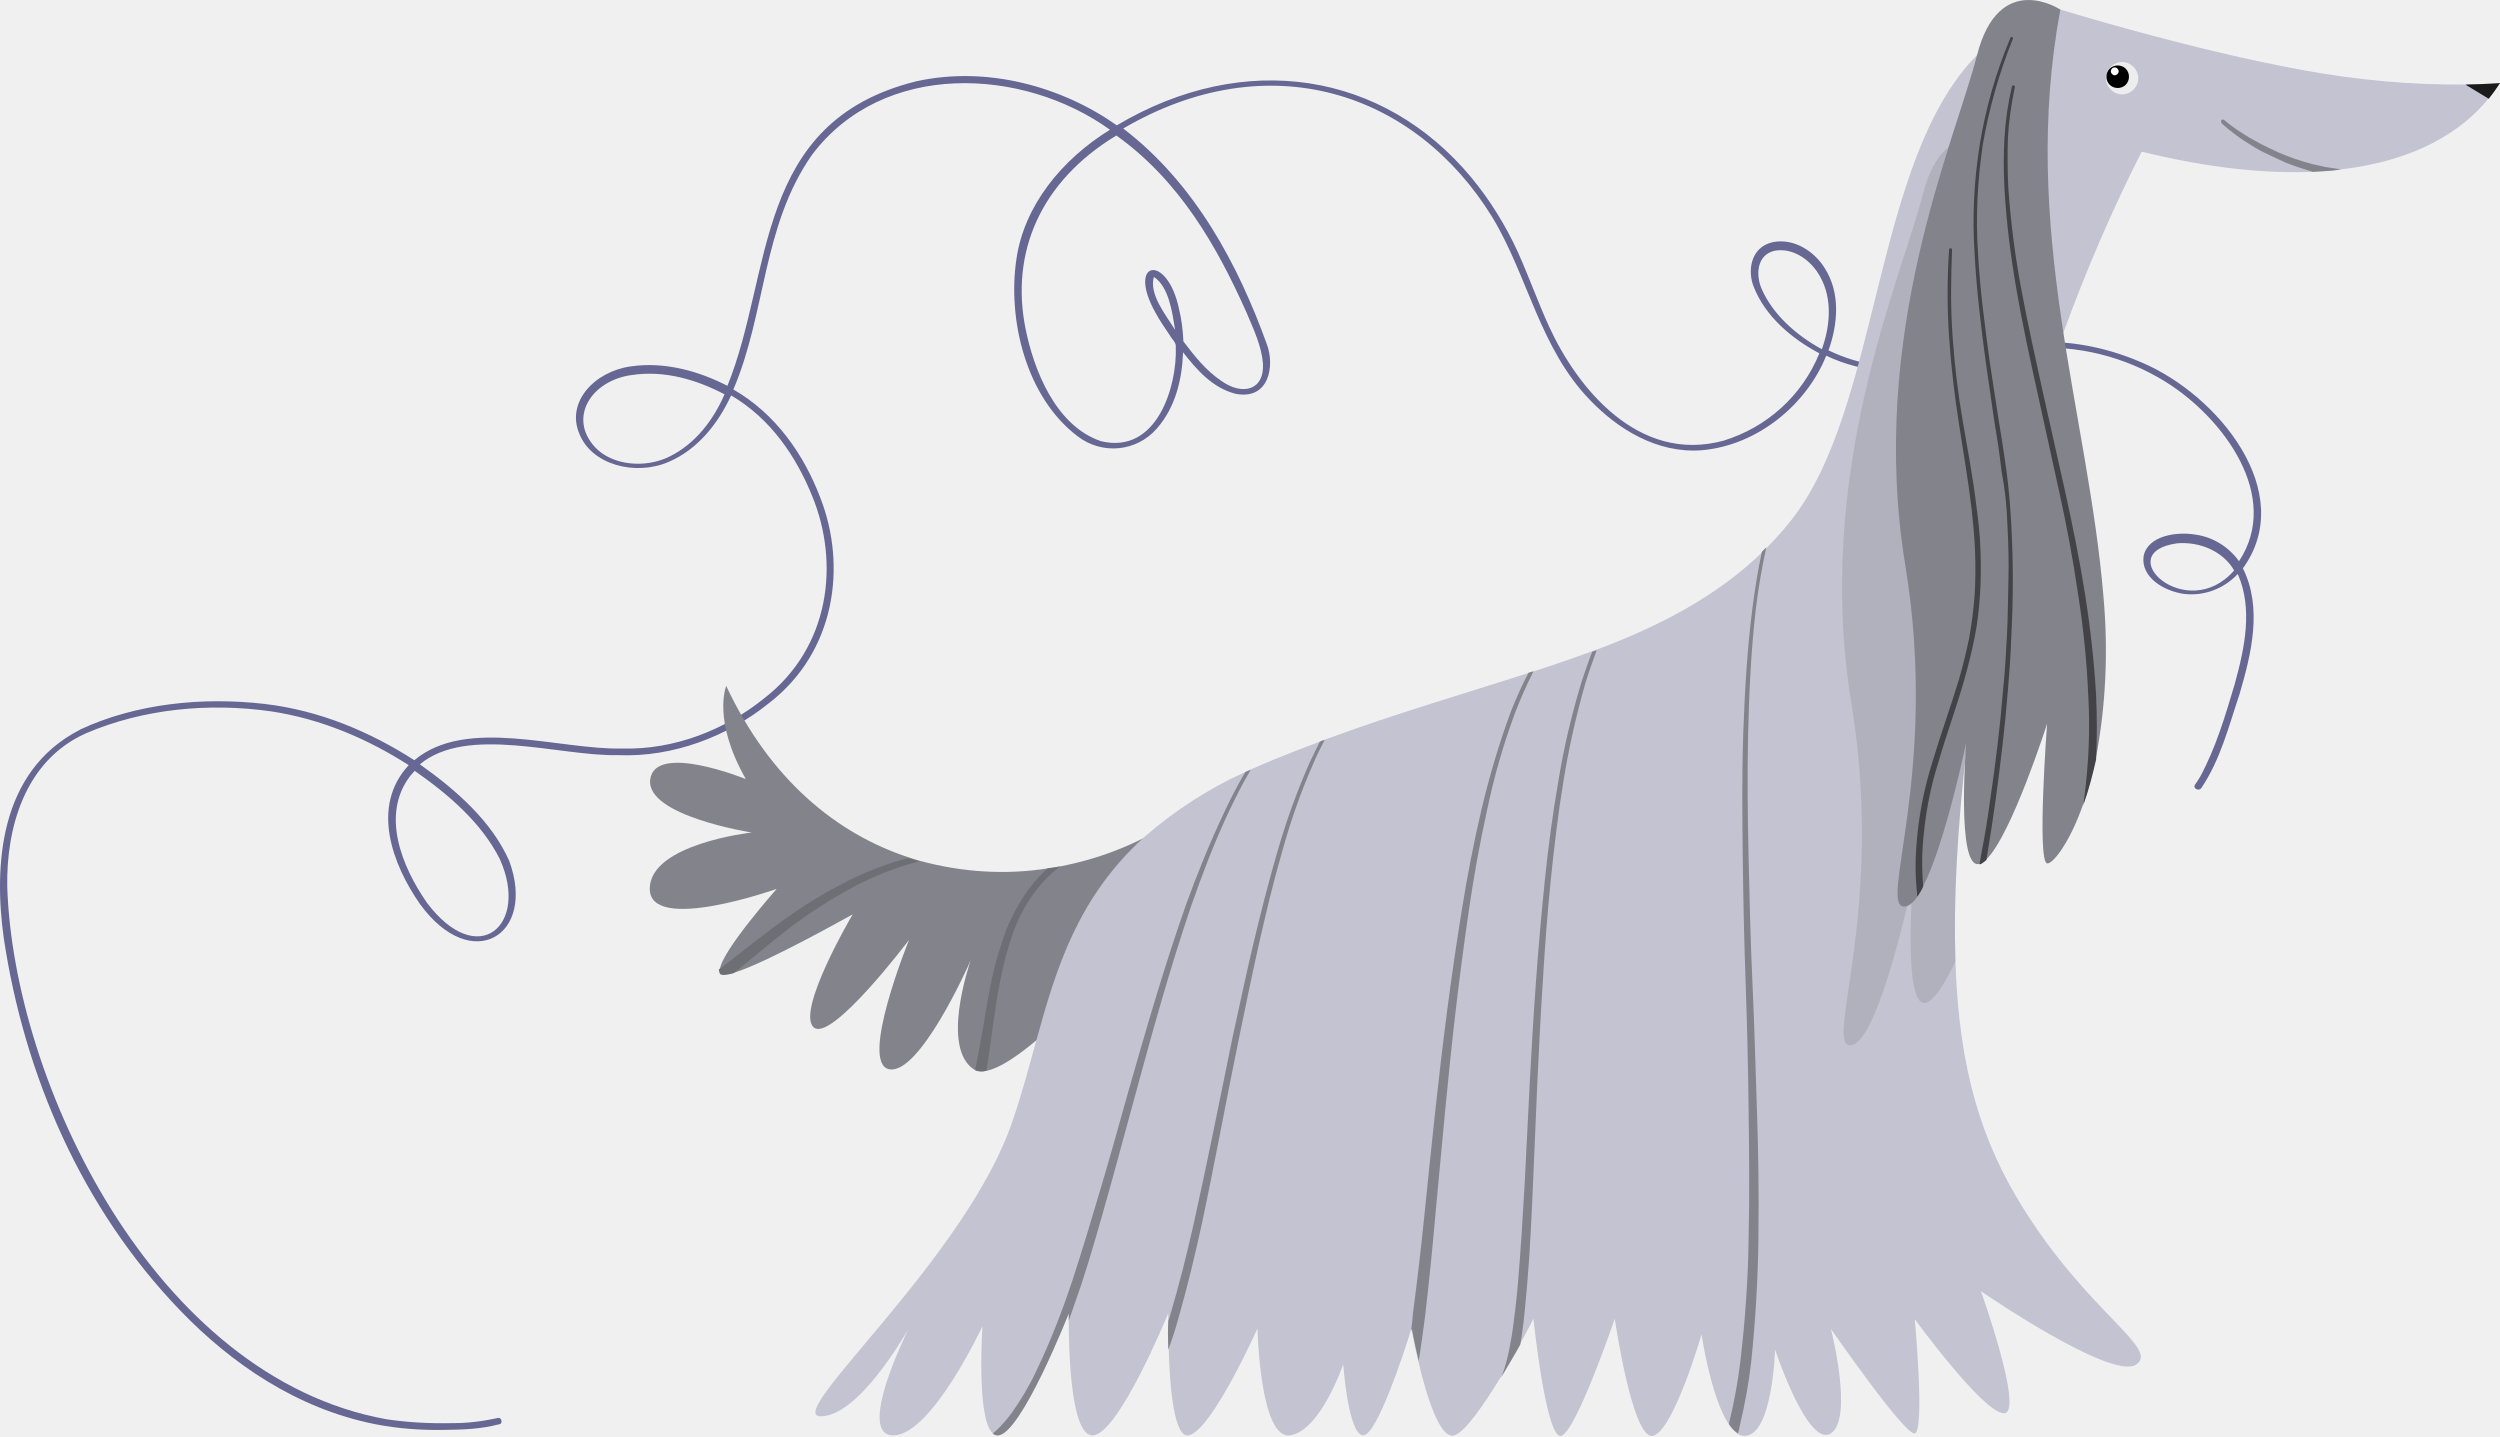
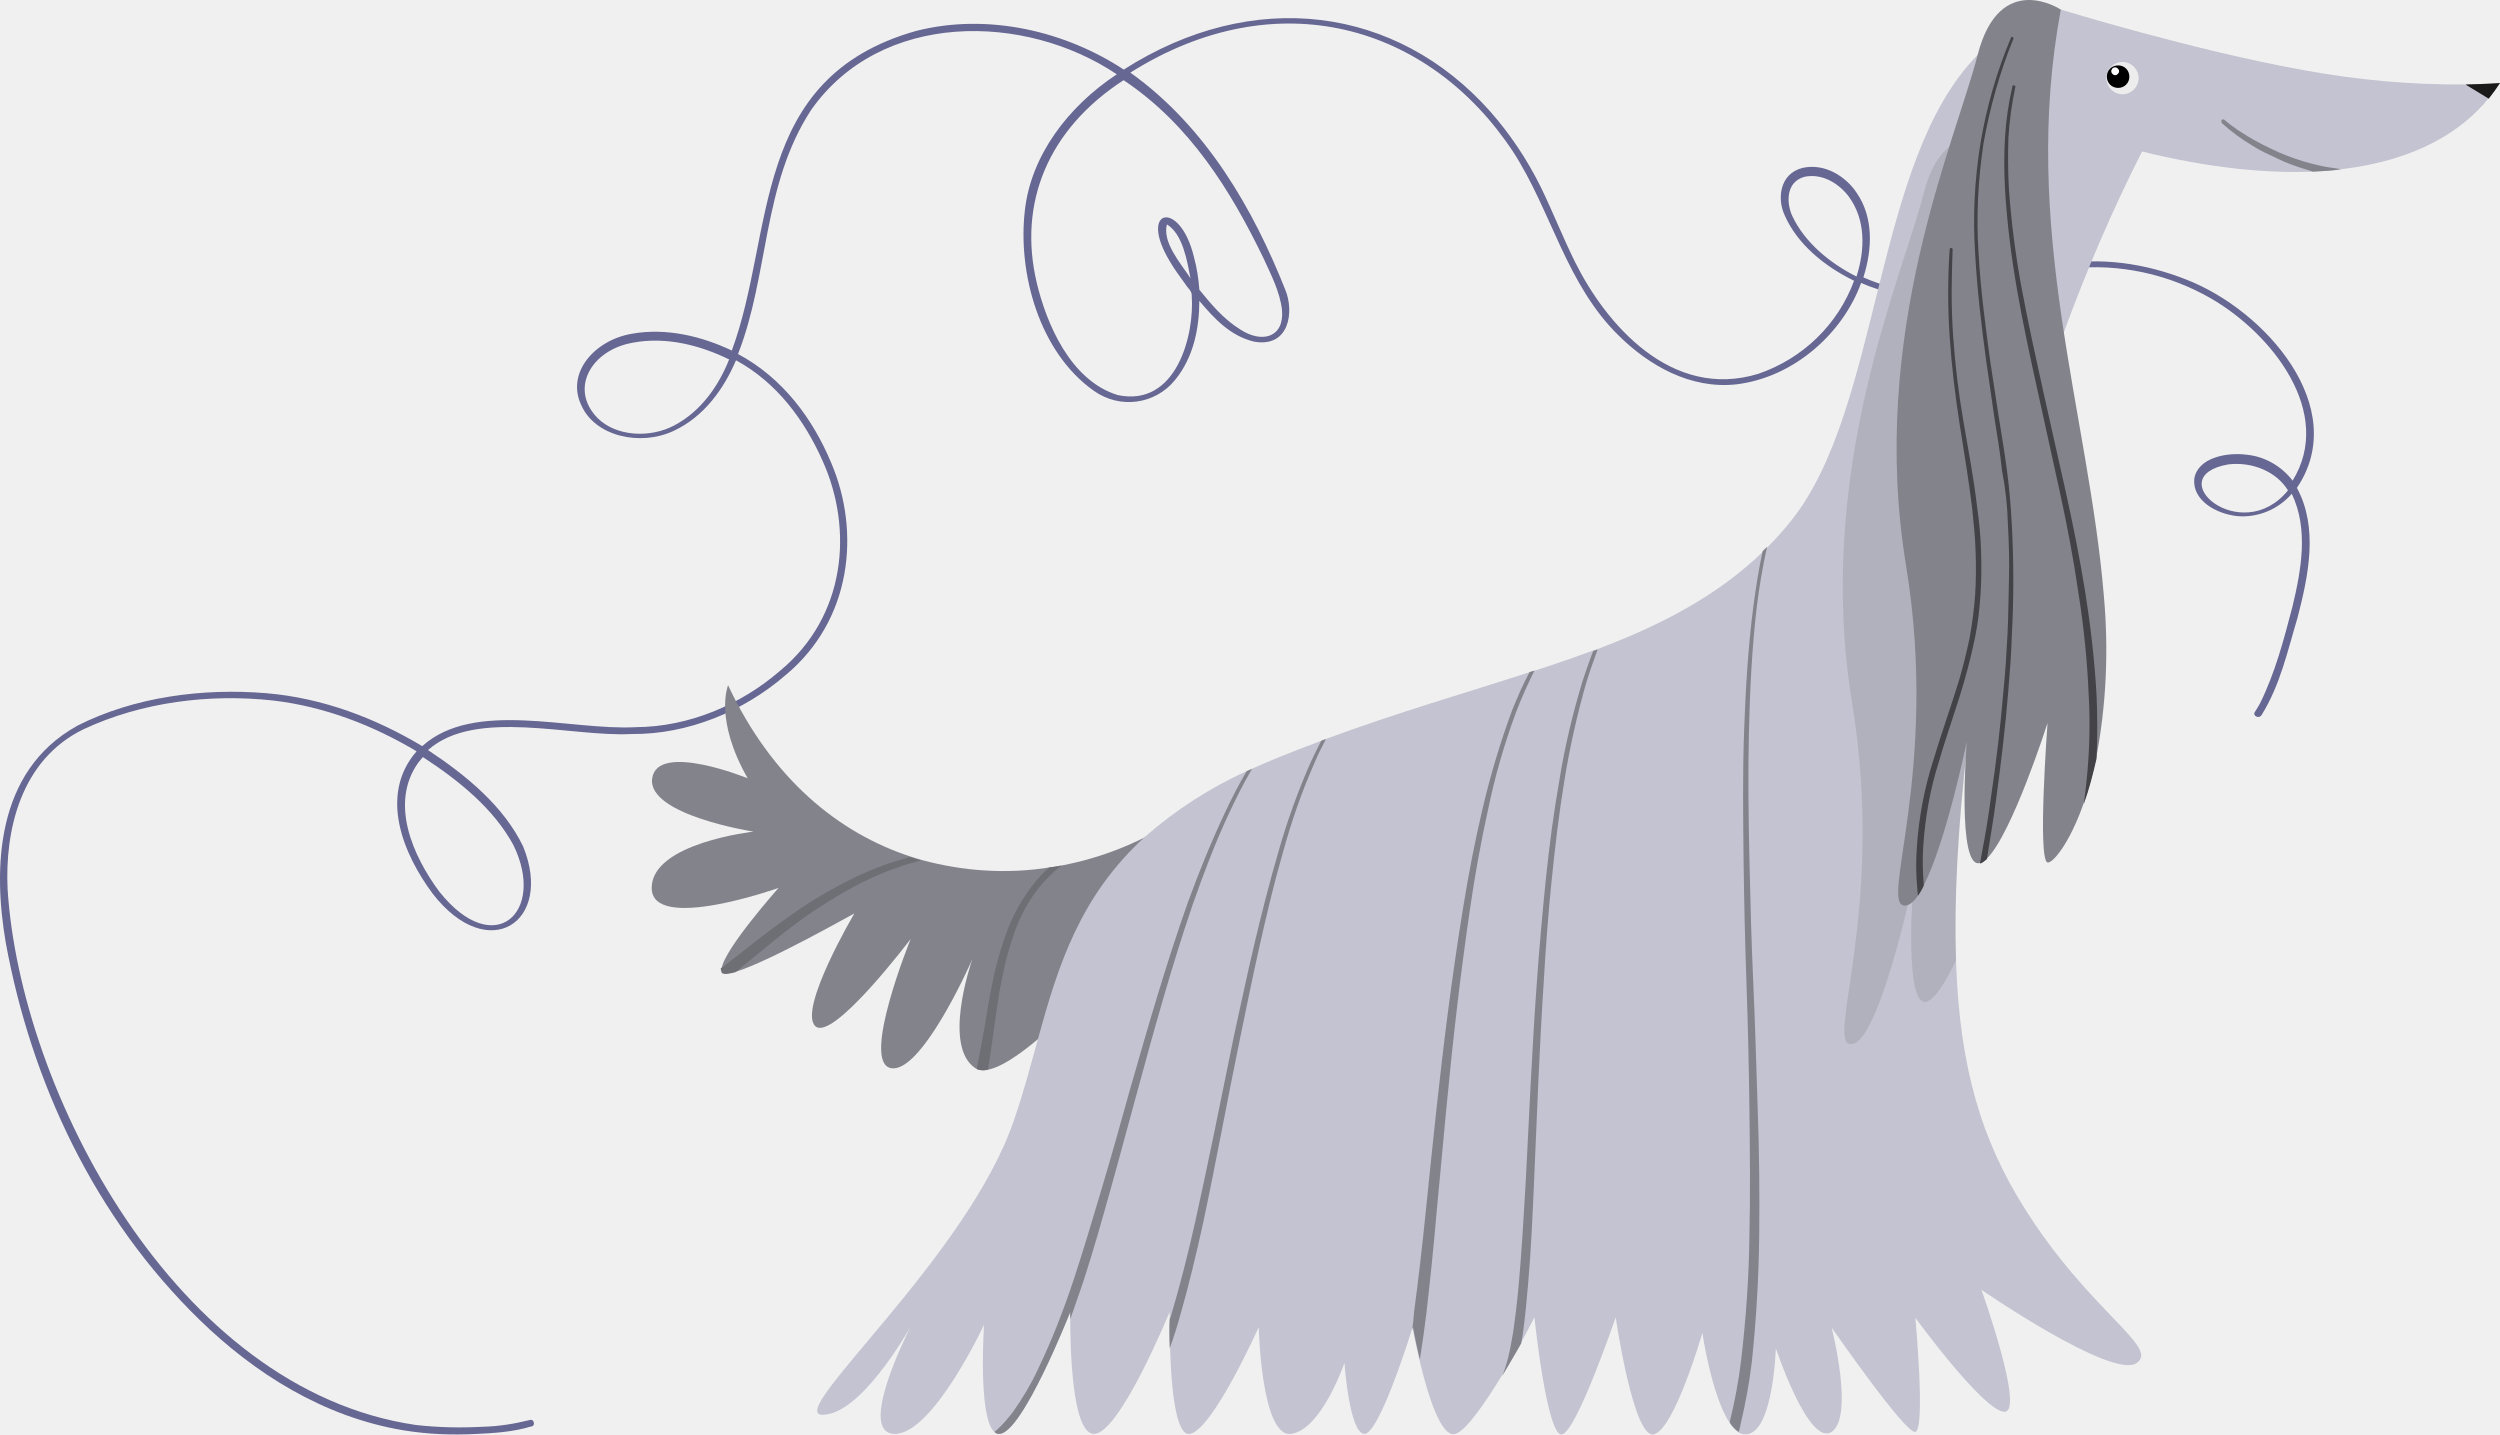
- <svg xmlns="http://www.w3.org/2000/svg" viewBox="0 0 929.32 533.81">
-   <path fill="#666793" d="M29.68 271.3C-.58 286.79-2.27 322.27 1.4 348.74c7.59 50.51 28.69 100.12 65.65 138.47 18.93 19.65 43.31 36.43 72.38 42.19 8.52 1.68 17.23 2.29 25.81 2.13 6.75-.08 13.65-.3 20.14-2.06h.15c.77-.12 1.1-.88.82-1.49-.12-.77-.88-1.1-1.5-.82-5.56 1.19-11.25 1.91-16.92 1.86-8.13.18-16.23-.25-24.31-1.45C57.16 511.99 4.92 402.03 2.69 329.49c-.34-21 6.06-46.52 29.24-56.89 21.46-9.22 46.04-11.42 68.76-8.18 18.75 2.8 36.1 10.3 51.24 20.01-14.32 15.44-5.89 37.17 4.18 51.62 19.15 26.4 43.4 11.77 33.19-16-6.53-14.78-19.62-26.27-33.22-35.93 17.67-14.7 51.88-2.94 73.65-3.41 20.5.86 40.84-7 56.13-19.34 24.71-19.05 29.03-50.92 19.05-76.4-6.03-15.84-16.38-31.05-32.3-40.19 12.17-28.38 10.69-60.75 29.23-87.22 26.35-35.08 78.34-32.66 110.77-9.33-18.16 11.17-31.93 28.45-34.76 47.97-3.39 22.4 3.42 51.44 22.83 66.05 9.1 6.9 21.86 5.67 29.37-2.97 7.02-8.03 9.38-18.52 9.72-28.31 4.99 6.3 10.72 13.09 19.38 15.38 12.63 2.59 14.76-10.37 11.81-18.28-10.61-29.47-26.57-59.75-53.43-80.3 54.1-31.67 108.48-13.69 137.19 32.95 13.33 22.06 17.61 48.72 36.39 68.05 10.2 10.61 24.74 19.85 41.49 18.6 21.21-1.87 39.21-17.48 46.26-35.16 14.01 6.77 30.84 7.51 46.44 3.6 9.72-1.96 19.18-5.31 29.02-6.34 17.82-1.37 35.59 3.08 50.73 12.48 21.59 13.47 43.09 42.71 27.25 66.67-3.8-5.34-9.8-9.07-16.35-9.91-7-1.16-17.63.46-19.12 8.07-1.04 7.78 7.51 12.98 15.14 14 7.32.86 14.77-1.93 19.87-7.43 5.68 12.92 2.57 27.51-1.11 40.86-3.47 11.68-6.94 23.51-12.84 34.48-.65 1.05-1.3 2.1-1.94 3-.97 1.35 1.44 2.66 2.41 1.15 7.11-10.63 10.14-22.94 14.07-34.59 4.52-15.32 8.63-32.33 1.32-46.98 20.43-28.24-9.25-64.51-37.63-76.53-14.18-6.16-30.78-9.34-46.79-6.68-25.61 5.23-44.46 14.23-69.62 2.18 3.56-9.99 4.42-21.45-1.39-30.53-3.62-5.95-11.1-11.27-19.27-9.71-8.49 1.85-9.57 11.01-7.02 16.91 4.23 10.57 13.74 18.86 24.28 24.43-6.37 15.71-19.49 27.51-35.6 32.46-31.86 8.69-54.6-19.97-64.86-42.39-4.13-9.03-7.48-18.49-11.6-27.67-4.56-9.96-10.36-19.35-17.41-27.87-32.5-38.96-83.97-47.65-131.69-19.28-20.33-14.34-48.09-22.2-74.49-16.38-60.73 15.04-53.18 71.22-70.26 113.21-10.53-5.42-23.27-9.08-35.91-7.22-13.39 1.83-24.21 13.26-19.11 25.07 4.51 11.5 20.74 15.74 33.03 10.49 11.35-4.81 18.75-14.82 23.38-24.77 14.72 8.63 24.18 22.75 30.1 37.35 10.31 25.03 6.63 56.3-17.78 75.21-14.51 11.75-33.45 19.21-52.73 18.7-23.61.56-57.95-11.98-77.36 4.35-16.33-10.53-35.2-18.54-55.65-20.93-22.74-2.63-47.64-.28-68.66 9.56M234.8 139.42c12.16-1.88 24.3 1.76 34.53 7.17-4 9.2-10.6 18.32-20.57 23.18-9.04 4.43-21.25 3.25-27.6-3.57-10.04-10.92-1.44-24.72 13.65-26.79m574.43 62.56c8.76-.76 17.35 3.21 21.25 10.08-17.56 20.22-46.34-6.52-21.25-10.08M675.34 100.8c5.98 8.63 5.3 19.49 1.9 29.02-9.62-5.24-18.39-13.05-22.5-22.69-1.98-4.81-1.87-12.32 4.93-13.93 6.62-1.15 12.45 3.04 15.67 7.59m-246.41 2.15c5.7 3.72 6.88 13.57 7.9 19.73-3.34-5.48-9.8-13.21-7.9-19.73m-47.7 19.33c-5.75-28.69 5.74-54.95 33.75-71.9 23.47 16.75 37.48 41.29 48.41 65.87 2.55 6.06 5.55 12.29 6.09 18.9.57 9.98-7.62 11.99-15.39 6.51-5.98-4.03-10.09-9.39-14.19-14.74-.17-3.99-.64-7.98-1.58-11.85-4.32-21.14-19.73-18.3-8.77 1.22 1.59 2.96 3.48 5.64 5.37 8.46.72 1.4 2.36 2.53 2.15 4.21.58 14.12-6.76 40.21-27.87 35.03-16.95-5.79-24.96-26.75-27.96-41.72M158.6 335.42c-9.05-13.03-17.25-32.62-6.03-47.09.48-.59 1.11-1.19 1.59-1.78 12.71 8.86 24.91 19.4 31.64 32.81 11.09 24.59-8.19 41.54-27.21 16.06" />
-   <path fill="#83838c" d="M241.53 330.42c0-16.76 37.9-20.95 37.9-20.95s-39.72-6.19-37.71-19.86c2-13.66 35.53 0 35.53 0-12.57-22.05-7.29-34.62-7.29-34.62 16.4 34.98 41.18 55.02 67.96 63.77 1.28.36 2.73.91 4.19 1.28 15.49 4.19 31.7 5.28 47.55 2.73 1.46-.18 3.1-.36 4.55-.73 14.21-2.73 27.88-8.02 40.08-15.67l-9.47 39.72s-40.63 48.28-57.94 51.93c-1.46.36-2.92.36-4.19-.18-.36-.18-.55-.18-.73-.36-12.03-8.02-2-37.9-1.09-40.63-1.28 3.1-19.13 42.63-30.24 40.63-11.48-2 7.29-48.1 7.29-48.1s-29.15 38.63-35.53 32.43c-6.38-6.19 14.21-41.36 14.58-41.91-.55.18-31.52 17.86-44.09 21.68-2.73.73-4.55.91-5.1.18-.18-.36-.36-.91-.18-1.46.91-7.11 21.13-29.88 21.13-29.88s-47.19 16.76-47.19 0" />
-   <path fill="#c3c3d1" d="M305.12 526.47c-14.58 0 54.48-59.03 71.42-110.23 3.46-10.02 6.01-19.86 8.75-29.7 7.47-27.15 15.49-53.02 39.9-75.25 11.48-10.02 24.23-18.22 37.9-24.41.55-.36 1.28-.55 2-.91 2.92-1.28 5.83-2.55 8.93-3.83 5.47-2.19 10.93-4.37 16.4-6.38.55-.36 1.28-.55 1.82-.73 27.15-10.02 52.65-17.31 76.16-24.96.55-.18 1.28-.36 1.82-.55 7.47-2.37 14.76-4.92 21.68-7.47.55-.18 1.09-.36 1.64-.55 23.69-8.93 44.64-19.86 61.58-36.26l1.64-1.64c3.1-3.1 6.19-6.56 8.93-10.02 33.52-42.09 30.43-133.91 69.23-173.09 8.38-8.75 19.13-14.58 30.97-16.94 0 0 49.01 15.12 90.55 22.59 19.86 3.64 39.9 5.47 60.12 5.28 8.2-.18 12.75-.55 12.75-.55-1.28 1.82-2.73 3.83-4.19 5.65-9.84 12.21-26.97 23.14-54.66 26.42-3.28.55-6.92.73-10.57.91-17.49.73-38.63-1.28-63.77-7.47-11.11 21.86-20.77 44.46-29.15 67.41-2.55 6.92-5.1 14.21-7.65 22.05-.36 1.28-.73 2.37-1.09 3.64-3.46 10.57-6.92 21.86-10.02 33.71-.18.91-.55 1.82-.73 2.73-.36 1.82-.91 3.46-1.28 5.28-5.47 20.95-9.47 42.09-12.39 63.59-.91 7.29-1.82 14.39-2.55 21.13v.18c-3.83 32.61-5.1 59.03-4.37 81.26 1.28 40.81 10.02 67.23 24.78 91.1 24.6 39.72 51.56 53.02 42.27 58.85-9.29 5.83-57.57-27.33-57.57-27.33s16.22 45.37 8.56 45.37c-7.65 0-33.16-34.98-33.16-34.98s3.83 41.54 0 42.45c-3.64.91-30.61-38.08-31.16-38.81.18.73 8.38 33.16 0 38.81-8.56 5.65-20.77-31.16-20.77-31.16s-.91 32.07-11.3 32.07c-.91 0-1.82-.18-2.55-.73-1.28-.91-2.37-2-3.28-3.46-6.74-10.02-10.2-33.52-10.2-33.52s-10.39 35.89-18.04 37.71-14.21-43.55-14.21-43.55-14.21 41.72-19.86 43.55c-5.65 1.82-10.39-43.55-10.39-43.55s-2 4.01-5.1 9.66c-2 3.64-4.55 7.83-7.11 12.21-6.19 10.02-13.12 20.22-17.13 21.5-5.47 1.82-10.57-15.3-13.48-27.69-1.64-6.74-2.55-12.03-2.55-12.03l-.36 1.28c-2 6.56-12.39 38.44-17.49 38.44-5.65 0-7.47-26.42-7.47-26.42s-8.38 24.6-19.68 26.42c-11.3 1.82-12.21-39.72-12.21-39.72s-16.94 37.9-25.51 39.72c-5.47 1.28-7.11-18.04-7.47-31.88-.18-4.37-.18-8.38-.18-10.75v-2.73s-18.95 46.28-28.42 45.37c-8.02-.73-8.56-32.98-8.56-42.63v-2.73s-17.86 45.37-26.42 45.37c-.73 0-1.28-.18-1.82-.73-6.19-5.47-3.83-39.9-3.83-39.9s-18.95 40.63-33.16 40.63c-13.66 0 4.37-36.99 5.65-39.54-1.46 2.37-18.58 32.43-32.61 32.43" />
-   <path fill="#707070" d="M688.1 388.54c-10.39 1.09 12.75-49.56.18-126.63-14.21-86 18.4-157.96 26.6-190.03 8.2-32.07 30.97-16.94 30.97-16.94-8.56 45.91-4.19 88 2.37 128.08-6.38 23.69-11.11 47.55-14.39 71.79-5.65 42.63-7.83 75.79-6.92 102.58-3.64 7.47-7.29 13.66-10.39 15.12-9.47 4.74-5.47-45-5.47-45s-12.57 60.12-22.96 61.04" opacity=".21" style="isolation:isolate" />
-   <path fill="#83838c" d="M708.14 336.98c-10.39 1.09 12.75-49.56.18-126.44-14.21-86 18.4-157.96 26.6-190.03 8.2-32.07 30.97-16.94 30.97-16.94-15.12 81.26 10.39 150.13 16.03 218.27 1.82 20.22.91 40.63-2.92 60.49-1.28 5.65-2.73 11.3-4.74 16.94-5.28 14.94-11.48 22.05-13.3 21.68-3.83-.91 0-51.93 0-51.93s-13.12 41.18-22.59 50.47c-.73.55-1.28 1.09-2 1.46-.18 0-.36.18-.55.18-8.75 2.55-4.92-45.18-4.92-45.18s-7.65 37.17-16.03 53.57c-.55 1.28-1.28 2.55-2.19 3.83-1.46 2.19-3.1 3.46-4.55 3.64" />
-   <path fill="#1a1a1a" d="M916.57 31.44c8.2-.18 12.75-.55 12.75-.55-1.28 2-2.73 4.01-4.19 5.83l-8.38-5.1-.18-.18" />
-   <path fill="#ededed" d="M782.84 29.07c0-3.28 2.73-6.01 6.01-6.01s6.01 2.73 6.01 6.01-2.73 6.01-6.01 6.01-6.01-2.73-6.01-6.01" />
-   <path d="M783.02 28.52c0-2.37 1.82-4.19 4.19-4.19s4.19 1.82 4.19 4.19-1.82 4.19-4.19 4.19-4.19-1.82-4.19-4.19" />
-   <path fill="#fff" d="M784.66 26.52c0-.73.55-1.46 1.46-1.46.73 0 1.46.73 1.46 1.46s-.73 1.46-1.46 1.46-1.46-.73-1.46-1.46" />
-   <path fill="#424247" d="M745.12 70.06c-.36-6.38-.36-12.75 0-18.77.36-6.38 1.28-12.75 2.73-18.95v-.18c.18-.36.36-.55.73-.36s.55.36.36.73c-1.28 6.19-2.19 12.39-2.55 18.77-.18 6.19-.18 12.57.18 18.95.91 12.75 2.55 25.33 4.92 37.9s5.1 24.96 7.83 37.35c2.73 12.39 5.65 24.96 8.38 37.35s5.28 24.96 7.29 37.53c2 12.57 3.46 25.33 4.19 38.08.36 8.02.36 15.85 0 23.87-1.28 5.65-2.73 11.3-4.74 16.94.18-1.09.18-2 .36-2.92 1.64-12.57 2.19-25.33 1.46-37.9-.55-12.75-1.82-25.33-3.83-37.9-1.82-12.57-4.19-25.14-6.92-37.53s-5.47-24.96-8.2-37.35-5.47-24.96-7.65-37.53c-2.19-12.57-3.83-25.33-4.55-38.08" />
-   <path fill="#424247" d="M746.22 195.42c-.18-6.92-.91-13.66-2.19-20.22-.73-6.74-1.82-13.48-2.92-20.22-.91-6.74-2-13.48-2.92-20.22-1.82-13.48-3.46-26.97-4.19-40.63-.91-13.66-.18-27.33 2-40.81 2.19-13.3 6.01-26.6 11.3-39.17v-.18c.18-.18.55-.36.73-.18s.36.55.18.73c-5.1 12.57-8.75 25.69-11.11 38.99-2 13.48-2.73 27.15-1.82 40.63.73 13.48 2.55 26.97 4.37 40.45 1.09 6.74 2 13.48 3.1 20.22s2.19 13.48 3.1 20.22c.91 6.74 1.46 13.66 1.82 20.41.36 6.74.55 13.66.55 20.41s-.18 13.66-.55 20.41c-.18 6.74-.73 13.66-1.28 20.41-1.09 13.66-2.73 27.15-4.55 40.63-.91 6.74-2 13.48-3.1 20.22l-.36 2.19c-.73.55-1.28 1.09-2 1.46-.18 0-.36.18-.55.18.18-1.46.55-2.73.73-4.19 1.28-6.56 2.37-13.3 3.28-20.04 2-13.48 3.64-26.97 4.74-40.45.73-6.92 1.09-13.66 1.46-20.41.36-6.74.36-13.48.55-20.41s0-13.66-.36-20.41" />
-   <path fill="#424247" d="M712.51 330.97c-.55-5.47-.55-10.75-.18-15.85.73-10.93 2.73-21.5 6.01-31.88 3.1-10.39 6.74-20.41 9.84-30.61 1.46-5.1 2.73-10.2 3.83-15.49.91-5.28 1.64-10.57 2-15.85s.36-10.75.18-16.03c-.18-5.47-.73-10.75-1.28-16.03-1.28-10.75-3.1-21.32-4.74-31.88s-2.92-21.32-3.64-32.07c-.36-5.47-.55-10.75-.55-16.22s.18-10.93.55-16.22c0-.36.18-.55.55-.55s.55.18.55.55c-.18 5.28-.36 10.75-.36 16.03s.18 10.75.55 16.03c.73 10.75 2 21.32 3.83 31.88 1.82 10.57 3.83 21.13 5.1 31.88.73 5.28 1.28 10.57 1.46 16.03s.18 10.75-.18 16.22c-.36 5.28-.91 10.75-2 16.03-1.09 5.28-2.37 10.57-3.83 15.67-2.92 10.39-6.74 20.59-9.66 30.79-3.28 10.2-5.1 20.77-5.83 31.34-.36 4.92-.18 9.84.18 14.76-.55 1.28-1.28 2.55-2.19 3.83 0-.73-.18-1.64-.18-2.37" />
-   <path fill="#83838c" d="M434.3 501.69c-.18-4.37-.18-8.2 0-10.75.36-.73.55-1.46.73-2.19 3.28-11.11 6.19-22.59 8.75-34.07 5.1-22.96 9.66-45.91 14.39-69.05 2.55-11.48 4.92-22.96 7.65-34.44 2.73-11.48 5.65-22.96 8.93-34.25 3.28-11.48 7.29-22.59 12.03-33.34 1.28-2.73 2.55-5.28 3.83-7.83.55-.36 1.28-.55 1.82-.73-1.64 3.1-3.1 6.01-4.37 9.11-4.74 10.75-8.56 21.86-11.66 33.16-3.28 11.3-6.01 22.96-8.56 34.25s-4.92 22.96-7.29 34.44c-4.74 22.96-8.93 46.1-13.85 69.23-2.55 11.48-5.28 23.14-8.56 34.44-1.09 4.01-2.37 8.02-3.83 12.03m123.7 10.37c.91-2.19 1.64-4.55 2.19-6.74.73-2.92 1.28-6.01 1.82-9.11.91-6.19 1.64-12.39 2.19-18.58 1.09-12.57 1.82-24.96 2.55-37.53 1.28-24.96 2.37-50.1 4.19-75.07.91-12.57 2-24.96 3.28-37.53 1.28-12.57 2.92-24.96 5.1-37.35 2-12.39 4.92-24.6 8.56-36.62 1.28-3.83 2.55-7.65 4.01-11.3.55-.18 1.09-.36 1.64-.55-1.46 4.01-2.92 8.02-4.19 12.21-3.46 12.03-6.19 24.23-8.2 36.62-2 12.21-3.46 24.6-4.74 37.17-1.28 12.57-2.19 24.96-2.92 37.53-1.64 24.96-2.55 49.92-3.64 75.07-.55 12.39-1.09 24.96-2.19 37.53-.55 6.19-1.09 12.57-2 18.77-.18 1.09-.36 2.19-.55 3.28-2 3.64-4.55 7.83-7.11 12.21m-33.52-16.95c.36-2.19.55-4.19.73-6.74 1.64-12.39 3.1-24.96 4.37-37.53 2.55-24.96 5.1-50.1 8.38-75.25 1.64-12.57 3.46-25.14 5.47-37.53 2-12.39 4.37-24.78 7.29-37.17s6.56-24.6 10.93-36.44c2-4.92 4.01-9.66 6.56-14.39.55-.18 1.28-.36 1.82-.55-2.55 5.1-4.92 10.39-6.92 15.67-4.37 11.84-7.83 23.87-10.39 36.26-2.73 12.39-4.92 24.6-6.74 37.17-1.82 12.57-3.46 24.96-4.92 37.53-2.92 24.96-5.1 50.1-7.47 75.25-1.09 12.57-2.37 25.14-3.83 37.71-.73 5.65-1.46 11.11-2.37 16.76-1.64-6.74-2.55-12.03-2.55-12.03l-.36 1.28m118.25 34.25c0-.18.18-.36 0-.36 1.82-7.47 3.28-15.12 4.19-22.77 1.82-15.49 2.92-30.97 3.1-46.46.36-15.67.18-31.16 0-46.82-.18-15.67-.55-31.16-1.09-46.82-.55-15.67-.91-31.16-1.09-46.82s-.36-31.16.18-46.82c.55-15.67 1.46-31.34 3.46-46.82.91-6.92 2-13.85 3.46-20.59l1.64-1.64c-1.64 7.47-2.92 14.94-3.83 22.41-1.82 15.49-2.55 30.97-2.92 46.64-.36 15.67-.18 31.16.18 46.82.36 15.67.73 31.16 1.46 46.82s1.09 31.34 1.64 46.82c.55 15.49.73 31.16.55 46.82-.18 15.67-1.09 31.16-2.73 46.82-.91 7.83-2.37 15.67-4.19 23.32-.18.91-.36 2-.73 2.92-1.28-.91-2.37-2-3.28-3.46m-273.66 3.45c.36-.36.73-.55 1.09-.91 2.19-2 4.01-4.19 5.83-6.56 3.46-4.92 6.56-10.02 9.11-15.49 5.28-10.93 9.66-22.23 13.48-33.71 3.83-11.66 7.29-23.32 10.75-34.98s6.74-23.32 10.02-35.16c6.74-23.5 13.48-47.01 21.68-70.15 4.19-11.48 8.75-22.77 14.03-33.89 2.37-5.1 4.92-10.02 7.83-14.94.55-.36 1.28-.55 2-.91l-.18.36c-3.1 5.28-5.83 10.75-8.38 16.22-5.1 10.93-9.47 22.41-13.48 33.89-7.83 22.96-14.39 46.64-20.77 70.15-3.28 11.84-6.38 23.69-9.66 35.35-3.28 11.66-6.56 23.5-10.39 35.16-1.64 4.55-3.1 9.11-4.74 13.66v-2.73s-17.86 45.37-26.42 45.37c-.73 0-1.28-.18-1.82-.73" />
-   <path fill="#6e6e75" d="M362.51 397.84c1.09-5.47 2-11.11 3.1-16.76.91-6.01 2-12.02 3.28-18.04 1.28-6.01 3.1-11.84 5.28-17.67 2.37-5.83 5.47-11.3 9.29-16.22 1.82-2.37 3.83-4.37 6.01-6.38 1.46-.18 3.1-.36 4.55-.73-3.28 2.55-6.19 5.47-8.75 8.75-3.64 4.74-6.56 10.02-8.56 15.67-2 5.65-3.64 11.48-4.74 17.31-1.28 5.83-2 11.84-2.92 17.86-.73 5.47-1.46 10.93-2.37 16.4-1.46.36-2.92.36-4.19-.18m-94.9-35.91c-.18-.55-.36-1.09-.36-1.64 1.28-.73 2.37-1.64 3.46-2.55 7.47-5.83 14.94-11.84 22.77-17.31 8.02-5.65 16.22-10.39 24.96-14.58 4.37-2 8.93-3.83 13.48-5.28 1.82-.55 3.83-1.09 5.65-1.64 1.28.36 2.73.91 4.19 1.28-3.1.73-6.19 1.64-9.11 2.73-4.37 1.46-8.75 3.46-12.94 5.47-8.38 4.37-16.4 9.29-24.05 14.94-7.65 5.65-14.76 11.84-22.23 17.86-.18.18-.55.36-.73.55-2.73.73-4.55.91-5.1.18" />
-   <path fill="#83838c" d="M825.84 45.83c-.18-.18-.18-.73-.18-1.09.18-.36.73-.36 1.09-.18 1.64 1.46 3.46 2.73 5.28 4.01 1.82 1.09 3.64 2.37 5.65 3.46s4.01 2.19 6.01 3.1l3.1 1.46 3.1 1.28c4.19 1.64 8.38 2.92 12.75 3.83 2.19.55 4.37.73 6.56 1.09.36.18.73.18 1.09.18-3.28.55-6.92.73-10.57.91-3.46-1.09-7.11-2.19-10.57-3.64l-3.1-1.46-3.1-1.46c-2-.91-4.01-2-6.01-3.28-4.01-2.37-7.65-5.1-11.11-8.2" />
+ <svg xmlns="http://www.w3.org/2000/svg" viewBox="0 0 930.29 533.78">
+   <path fill="#666793" d="M28.69 270.12c-30.65 16.96-31.21 53.56-26.54 80.7 9.49 51.76 32.88 102.15 72.22 140.41 20.15 19.61 45.82 36.08 75.94 41.04 8.83 1.44 17.82 1.78 26.65 1.33 6.95-.3 14.04-.76 20.68-2.79h.15c.79-.15 1.1-.94.8-1.57-.15-.79-.94-1.1-1.57-.8-5.68 1.41-11.52 2.34-17.36 2.48-8.37.45-16.72.28-25.08-.69C65.01 517.08 7.54 405.57 2.83 330.94c-1.05-21.62 4.69-48.11 28.22-59.56 21.79-10.2 47.04-13.29 70.54-10.71 19.4 2.26 37.52 9.4 53.43 18.9-14.24 16.37-4.83 38.47 6.02 53.02 20.6 26.55 45.09 10.67 33.64-17.58-7.22-15.01-21.08-26.4-35.41-35.9 17.7-15.73 53.33-4.76 75.73-5.97 21.14.21 41.82-8.57 57.16-21.78 24.81-20.44 28.2-53.41 17.07-79.31-6.74-16.11-17.91-31.43-34.6-40.31 11.58-29.63 8.99-62.92 27.19-90.8 25.96-37 79.59-36.25 113.76-13.29-18.33 12.11-31.93 30.36-34.2 50.55-2.74 23.18 5.23 52.86 25.71 67.26 9.6 6.8 22.7 5.11 30.14-4.03 6.97-8.5 9.04-19.38 9.06-29.47 5.34 6.32 11.48 13.12 20.47 15.19 13.09 2.24 14.85-11.17 11.56-19.22-11.91-30-29.35-60.65-57.69-80.91C475.29-7.39 531.88 9.31 563 56.39c14.46 22.28 19.76 49.58 39.74 68.87 10.86 10.59 26.13 19.62 43.34 17.77 21.78-2.63 39.8-19.31 46.47-37.75 14.65 6.51 32.01 6.7 47.95 2.16 9.94-2.34 19.57-6.1 29.68-7.5 18.31-2 36.75 1.98 52.66 11.17 22.68 13.15 45.8 42.55 30.28 67.75-4.09-5.37-10.39-9.02-17.17-9.66-7.25-.96-18.14 1.06-19.42 8.94-.81 8.04 8.17 13.12 16.06 13.92 7.57.65 15.15-2.48 20.22-8.32 6.27 13.11 3.56 28.25.22 42.12-3.19 12.14-6.37 24.44-12.07 35.94-.63 1.1-1.27 2.21-1.9 3.15-.95 1.42 1.57 2.69 2.52 1.11 6.97-11.19 9.68-23.96 13.34-36.09 4.14-15.93 7.81-33.58-.2-48.43 20.1-29.77-11.67-66.13-41.3-77.56-14.81-5.87-32.01-8.6-48.41-5.32-26.2 6.24-45.32 16.13-71.62 4.56 3.34-10.4 3.84-22.23-2.44-31.39-3.93-6.01-11.8-11.23-20.17-9.36-8.68 2.19-9.49 11.65-6.67 17.65 4.71 10.74 14.78 18.97 25.82 24.35-6.04 16.39-19.15 28.98-35.58 34.61-32.52 10.01-56.9-18.75-68.2-41.49-4.56-9.16-8.32-18.8-12.86-28.11-5.03-10.1-11.31-19.58-18.86-28.12-34.77-39.04-88.06-46.27-136.26-15.47-21.42-14.09-50.27-21.26-77.26-14.38-62.04 17.51-52.39 75.12-68.59 118.93-11.03-5.23-24.27-8.58-37.22-6.24-13.73 2.33-24.49 14.46-18.84 26.46 5.02 11.69 21.89 15.52 34.37 9.7 11.52-5.33 18.81-15.89 23.25-26.29 15.44 8.4 25.65 22.62 32.24 37.46 11.45 25.43 8.7 57.76-15.81 78.05-14.55 12.59-33.8 20.89-53.68 21.01-24.29 1.36-60.08-10.4-79.52 7.06-17.17-10.3-36.87-17.92-58.01-19.7-23.5-1.95-49.07 1.3-70.39 12.13m206.81-142.57c12.46-2.34 25.08 1.01 35.8 6.24-3.81 9.61-10.3 19.22-20.41 24.56-9.16 4.86-21.78 4.05-28.54-2.75-10.7-10.91-2.3-25.41 13.16-28.04m593.64 45.29c8.99-1.08 17.98 2.73 22.22 9.67-17.41 21.41-47.94-5.17-22.22-9.67M687.91 73.09c6.45 8.69 6.1 19.89 2.92 29.82-10.08-5.08-19.37-12.82-23.93-22.62-2.2-4.89-2.34-12.63 4.61-14.51 6.78-1.4 12.93 2.72 16.39 7.29M434.22 83.5c5.99 3.65 7.54 13.74 8.79 20.05-3.62-5.53-10.53-13.28-8.79-20.05M385.74 105c-6.87-29.36 4.08-56.78 32.36-75.17 24.72 16.47 39.97 41.27 52.05 66.23 2.82 6.16 6.12 12.47 6.9 19.27.92 10.26-7.45 12.61-15.63 7.21-6.3-3.96-10.71-9.34-15.11-14.71-.31-4.11-.93-8.2-2.02-12.16-5.15-21.63-20.93-18.19-9 1.55 1.73 3 3.77 5.69 5.81 8.53.79 1.42 2.51 2.53 2.36 4.26 1.07 14.52-5.63 41.63-27.54 37-17.65-5.4-26.59-26.72-30.19-42.04M163.55 331.9c-9.75-13.12-18.85-33.02-7.77-48.29.47-.63 1.1-1.26 1.58-1.89 13.38 8.7 26.3 19.15 33.68 32.73 12.24 24.96-7.05 43.05-27.49 17.44" />
+   <path fill="#83838c" d="M242.5 330.42c0-16.76 37.9-20.95 37.9-20.95s-39.72-6.19-37.71-19.86c2-13.66 35.53 0 35.53 0-12.57-22.05-7.29-34.62-7.29-34.62 16.4 34.98 41.18 55.02 67.96 63.77 1.28.36 2.73.91 4.19 1.28 15.49 4.19 31.7 5.28 47.55 2.73 1.46-.18 3.1-.36 4.55-.73 14.21-2.73 27.88-8.02 40.08-15.67l-9.47 39.72s-40.63 48.28-57.94 51.93c-1.46.36-2.92.36-4.19-.18-.36-.18-.55-.18-.73-.36-12.03-8.02-2-37.9-1.09-40.63-1.28 3.1-19.13 42.63-30.24 40.63-11.48-2 7.29-48.1 7.29-48.1s-29.15 38.63-35.53 32.43c-6.38-6.19 14.21-41.36 14.58-41.91-.55.18-31.52 17.86-44.09 21.68-2.73.73-4.55.91-5.1.18-.18-.36-.36-.91-.18-1.46.91-7.11 21.13-29.88 21.13-29.88s-47.19 16.76-47.19 0" />
+   <path fill="#c3c3d1" d="M306.09 526.47c-14.58 0 54.48-59.03 71.42-110.23 3.46-10.02 6.01-19.86 8.75-29.7 7.47-27.15 15.49-53.02 39.9-75.25 11.48-10.02 24.23-18.22 37.9-24.41.55-.36 1.28-.55 2-.91 2.92-1.28 5.83-2.55 8.93-3.83 5.47-2.19 10.93-4.37 16.4-6.38.55-.36 1.28-.55 1.82-.73 27.15-10.02 52.65-17.31 76.16-24.96.55-.18 1.28-.36 1.82-.55 7.47-2.37 14.76-4.92 21.68-7.47.55-.18 1.09-.36 1.64-.55 23.69-8.93 44.64-19.86 61.58-36.26l1.64-1.64c3.1-3.1 6.19-6.56 8.93-10.02 33.52-42.09 30.43-133.91 69.23-173.09 8.38-8.75 19.13-14.58 30.97-16.94 0 0 49.01 15.12 90.55 22.59 19.86 3.64 39.9 5.47 60.12 5.28 8.2-.18 12.75-.55 12.75-.55-1.28 1.82-2.73 3.83-4.19 5.65-9.84 12.21-26.97 23.14-54.66 26.42-3.28.55-6.92.73-10.57.91-17.49.73-38.63-1.28-63.77-7.47-11.11 21.86-20.77 44.46-29.15 67.41-2.55 6.92-5.1 14.21-7.65 22.05-.36 1.28-.73 2.37-1.09 3.64-3.46 10.57-6.92 21.86-10.02 33.71-.18.91-.55 1.82-.73 2.73-.36 1.82-.91 3.46-1.28 5.28-5.47 20.95-9.47 42.09-12.39 63.59-.91 7.29-1.82 14.39-2.55 21.13v.18c-3.83 32.61-5.1 59.03-4.37 81.26 1.28 40.81 10.02 67.23 24.78 91.1 24.6 39.72 51.56 53.02 42.27 58.85s-57.57-27.33-57.57-27.33 16.22 45.37 8.56 45.37-33.16-34.98-33.16-34.98 3.83 41.54 0 42.45c-3.64.91-30.61-38.08-31.16-38.81.18.73 8.38 33.16 0 38.81-8.56 5.65-20.77-31.16-20.77-31.16s-.91 32.07-11.3 32.07c-.91 0-1.82-.18-2.55-.73-1.28-.91-2.37-2-3.28-3.46-6.74-10.02-10.2-33.52-10.2-33.52s-10.39 35.89-18.04 37.71-14.21-43.55-14.21-43.55-14.21 41.72-19.86 43.55c-5.65 1.82-10.39-43.55-10.39-43.55s-2 4.01-5.1 9.66c-2 3.64-4.55 7.83-7.11 12.21-6.19 10.02-13.12 20.22-17.13 21.5-5.47 1.82-10.57-15.3-13.48-27.69-1.64-6.74-2.55-12.03-2.55-12.03l-.36 1.28c-2 6.56-12.39 38.44-17.49 38.44-5.65 0-7.47-26.42-7.47-26.42s-8.38 24.6-19.68 26.42-12.21-39.72-12.21-39.72-16.94 37.9-25.51 39.72c-5.47 1.28-7.11-18.04-7.47-31.88-.18-4.37-.18-8.38-.18-10.75v-2.73s-18.95 46.28-28.42 45.37c-8.02-.73-8.56-32.98-8.56-42.63v-2.73s-17.86 45.37-26.42 45.37c-.73 0-1.28-.18-1.82-.73-6.19-5.47-3.83-39.9-3.83-39.9s-18.95 40.63-33.16 40.63 4.37-36.99 5.65-39.54c-1.46 2.37-18.58 32.43-32.61 32.43" />
+   <path fill="#707070" d="M689.07 388.54c-10.39 1.09 12.75-49.56.18-126.63-14.21-86 18.4-157.96 26.6-190.03 8.2-32.07 30.97-16.94 30.97-16.94-8.56 45.91-4.19 88 2.37 128.08-6.38 23.69-11.11 47.55-14.39 71.79-5.65 42.63-7.83 75.79-6.92 102.58-3.64 7.47-7.29 13.66-10.39 15.12-9.47 4.74-5.47-45-5.47-45s-12.57 60.12-22.96 61.04" opacity=".21" style="isolation:isolate" />
+   <path fill="#83838c" d="M709.11 336.98c-10.39 1.09 12.75-49.56.18-126.44-14.21-86 18.4-157.96 26.6-190.03 8.2-32.07 30.97-16.94 30.97-16.94-15.12 81.26 10.39 150.13 16.03 218.27 1.82 20.22.91 40.63-2.92 60.49-1.28 5.65-2.73 11.3-4.74 16.94-5.28 14.94-11.48 22.05-13.3 21.68-3.83-.91 0-51.93 0-51.93s-13.12 41.18-22.59 50.47c-.73.55-1.28 1.09-2 1.46-.18 0-.36.18-.55.18-8.75 2.55-4.92-45.18-4.92-45.18s-7.65 37.17-16.03 53.57c-.55 1.28-1.28 2.55-2.19 3.83-1.46 2.19-3.1 3.46-4.55 3.64" />
+   <path fill="#1a1a1a" d="M917.54 31.44c8.2-.18 12.75-.55 12.75-.55-1.28 2-2.73 4.01-4.19 5.83l-8.38-5.1-.18-.18" />
+   <path fill="#ededed" d="M783.81 29.07c0-3.28 2.73-6.01 6.01-6.01s6.01 2.73 6.01 6.01-2.73 6.01-6.01 6.01-6.01-2.73-6.01-6.01" />
+   <path d="M783.99 28.52c0-2.37 1.82-4.19 4.19-4.19s4.19 1.82 4.19 4.19-1.82 4.19-4.19 4.19-4.19-1.82-4.19-4.19" />
+   <path fill="#fff" d="M785.63 26.52c0-.73.55-1.46 1.46-1.46.73 0 1.46.73 1.46 1.46s-.73 1.46-1.46 1.46-1.46-.73-1.46-1.46" />
+   <path fill="#424247" d="M746.09 70.06c-.36-6.38-.36-12.75 0-18.77.36-6.38 1.28-12.75 2.73-18.95v-.18c.18-.36.36-.55.73-.36s.55.36.36.73c-1.28 6.19-2.19 12.39-2.55 18.77-.18 6.19-.18 12.57.18 18.95.91 12.75 2.55 25.33 4.92 37.9s5.1 24.96 7.83 37.35c2.73 12.39 5.65 24.96 8.38 37.35s5.28 24.96 7.29 37.53c2 12.57 3.46 25.33 4.19 38.08.36 8.02.36 15.85 0 23.87-1.28 5.65-2.73 11.3-4.74 16.94.18-1.09.18-2 .36-2.92 1.64-12.57 2.19-25.33 1.46-37.9-.55-12.75-1.82-25.33-3.83-37.9-1.82-12.57-4.19-25.14-6.92-37.53s-5.47-24.96-8.2-37.35-5.47-24.96-7.65-37.53c-2.19-12.57-3.83-25.33-4.55-38.08" />
+   <path fill="#424247" d="M747.19 195.42c-.18-6.92-.91-13.66-2.19-20.22-.73-6.74-1.82-13.48-2.92-20.22-.91-6.74-2-13.48-2.92-20.22-1.82-13.48-3.46-26.97-4.19-40.63-.91-13.66-.18-27.33 2-40.81 2.19-13.3 6.01-26.6 11.3-39.17v-.18c.18-.18.55-.36.73-.18s.36.55.18.73c-5.1 12.57-8.75 25.69-11.11 38.99-2 13.48-2.73 27.15-1.82 40.63.73 13.48 2.55 26.97 4.37 40.45 1.09 6.74 2 13.48 3.1 20.22s2.19 13.48 3.1 20.22 1.46 13.66 1.82 20.41c.36 6.74.55 13.66.55 20.41s-.18 13.66-.55 20.41c-.18 6.74-.73 13.66-1.28 20.41-1.09 13.66-2.73 27.15-4.55 40.63-.91 6.74-2 13.48-3.1 20.22l-.36 2.19c-.73.55-1.28 1.09-2 1.46-.18 0-.36.18-.55.18.18-1.46.55-2.73.73-4.19 1.28-6.56 2.37-13.3 3.28-20.04 2-13.48 3.64-26.97 4.74-40.45.73-6.92 1.09-13.66 1.46-20.41.36-6.74.36-13.48.55-20.41s0-13.66-.36-20.41" />
+   <path fill="#424247" d="M713.48 330.97c-.55-5.47-.55-10.75-.18-15.85.73-10.93 2.73-21.5 6.01-31.88 3.1-10.39 6.74-20.41 9.84-30.61 1.46-5.1 2.73-10.2 3.83-15.49.91-5.28 1.64-10.57 2-15.85s.36-10.75.18-16.03c-.18-5.47-.73-10.75-1.28-16.03-1.28-10.75-3.1-21.32-4.74-31.88s-2.92-21.32-3.64-32.07c-.36-5.47-.55-10.75-.55-16.22s.18-10.93.55-16.22c0-.36.18-.55.55-.55s.55.18.55.55c-.18 5.28-.36 10.75-.36 16.03s.18 10.75.55 16.03c.73 10.75 2 21.32 3.83 31.88 1.82 10.57 3.83 21.13 5.1 31.88.73 5.28 1.28 10.57 1.46 16.03s.18 10.75-.18 16.22c-.36 5.28-.91 10.75-2 16.03s-2.37 10.57-3.83 15.67c-2.92 10.39-6.74 20.59-9.66 30.79-3.28 10.2-5.1 20.77-5.83 31.34-.36 4.92-.18 9.84.18 14.76-.55 1.28-1.28 2.55-2.19 3.83 0-.73-.18-1.64-.18-2.37" />
+   <path fill="#83838c" d="M435.27 501.69c-.18-4.37-.18-8.2 0-10.75.36-.73.55-1.46.73-2.19 3.28-11.11 6.19-22.59 8.75-34.07 5.1-22.96 9.66-45.91 14.39-69.05 2.55-11.48 4.92-22.96 7.65-34.44 2.73-11.48 5.65-22.96 8.93-34.25 3.28-11.48 7.29-22.59 12.03-33.34 1.28-2.73 2.55-5.28 3.83-7.83.55-.36 1.28-.55 1.82-.73-1.64 3.1-3.1 6.01-4.37 9.11-4.74 10.75-8.56 21.86-11.66 33.16-3.28 11.3-6.01 22.96-8.56 34.25s-4.92 22.96-7.29 34.44c-4.74 22.96-8.93 46.1-13.85 69.23-2.55 11.48-5.28 23.14-8.56 34.44-1.09 4.01-2.37 8.02-3.83 12.03m123.7 10.37c.91-2.19 1.64-4.55 2.19-6.74.73-2.92 1.28-6.01 1.82-9.11.91-6.19 1.64-12.39 2.19-18.58 1.09-12.57 1.82-24.96 2.55-37.53 1.28-24.96 2.37-50.1 4.19-75.07.91-12.57 2-24.96 3.28-37.53s2.92-24.96 5.1-37.35c2-12.39 4.92-24.6 8.56-36.62 1.28-3.83 2.55-7.65 4.01-11.3.55-.18 1.09-.36 1.64-.55-1.46 4.01-2.92 8.02-4.19 12.21-3.46 12.03-6.19 24.23-8.2 36.62-2 12.21-3.46 24.6-4.74 37.17-1.28 12.57-2.19 24.96-2.92 37.53-1.64 24.96-2.55 49.92-3.64 75.07-.55 12.39-1.09 24.96-2.19 37.53-.55 6.19-1.09 12.57-2 18.77-.18 1.09-.36 2.19-.55 3.28-2 3.64-4.55 7.83-7.11 12.21m-33.52-16.95c.36-2.19.55-4.19.73-6.74 1.64-12.39 3.1-24.96 4.37-37.53 2.55-24.96 5.1-50.1 8.38-75.25 1.64-12.57 3.46-25.14 5.47-37.53 2-12.39 4.37-24.78 7.29-37.17s6.56-24.6 10.93-36.44c2-4.92 4.01-9.66 6.56-14.39.55-.18 1.28-.36 1.82-.55-2.55 5.1-4.92 10.39-6.92 15.67-4.37 11.84-7.83 23.87-10.39 36.26-2.73 12.39-4.92 24.6-6.74 37.17s-3.46 24.96-4.92 37.53c-2.92 24.96-5.1 50.1-7.47 75.25-1.09 12.57-2.37 25.14-3.83 37.71-.73 5.65-1.46 11.11-2.37 16.76-1.64-6.74-2.55-12.03-2.55-12.03l-.36 1.28m118.25 34.25c0-.18.18-.36 0-.36 1.82-7.47 3.28-15.12 4.19-22.77 1.82-15.49 2.92-30.97 3.1-46.46.36-15.67.18-31.16 0-46.82-.18-15.67-.55-31.16-1.09-46.82-.55-15.67-.91-31.16-1.09-46.82s-.36-31.16.18-46.82c.55-15.67 1.46-31.34 3.46-46.82.91-6.92 2-13.85 3.46-20.59l1.64-1.64c-1.64 7.47-2.92 14.94-3.83 22.41-1.82 15.49-2.55 30.97-2.92 46.64-.36 15.67-.18 31.16.18 46.82.36 15.67.73 31.16 1.46 46.82s1.09 31.34 1.64 46.82c.55 15.49.73 31.16.55 46.82-.18 15.67-1.09 31.16-2.73 46.82-.91 7.83-2.37 15.67-4.19 23.32-.18.91-.36 2-.73 2.92-1.28-.91-2.37-2-3.28-3.46m-273.66 3.45c.36-.36.73-.55 1.09-.91 2.19-2 4.01-4.19 5.83-6.56 3.46-4.92 6.56-10.02 9.11-15.49 5.28-10.93 9.66-22.23 13.48-33.71 3.83-11.66 7.29-23.32 10.75-34.98s6.74-23.32 10.02-35.16c6.74-23.5 13.48-47.01 21.68-70.15 4.19-11.48 8.75-22.77 14.03-33.89 2.37-5.1 4.92-10.02 7.83-14.94.55-.36 1.28-.55 2-.91l-.18.36c-3.1 5.28-5.83 10.75-8.38 16.22-5.1 10.93-9.47 22.41-13.48 33.89-7.83 22.96-14.39 46.64-20.77 70.15-3.28 11.84-6.38 23.69-9.66 35.35s-6.56 23.5-10.39 35.16c-1.64 4.55-3.1 9.11-4.74 13.66v-2.73s-17.86 45.37-26.42 45.37c-.73 0-1.28-.18-1.82-.73" />
+   <path fill="#6e6e75" d="M363.48 397.84c1.09-5.47 2-11.11 3.1-16.76.91-6.01 2-12.02 3.28-18.04 1.28-6.01 3.1-11.84 5.28-17.67 2.37-5.83 5.47-11.3 9.29-16.22 1.82-2.37 3.83-4.37 6.01-6.38 1.46-.18 3.1-.36 4.55-.73-3.28 2.55-6.19 5.47-8.75 8.75-3.64 4.74-6.56 10.02-8.56 15.67-2 5.65-3.64 11.48-4.74 17.31-1.28 5.83-2 11.84-2.92 17.86-.73 5.47-1.46 10.93-2.37 16.4-1.46.36-2.92.36-4.19-.18m-94.9-35.91c-.18-.55-.36-1.09-.36-1.64 1.28-.73 2.37-1.64 3.46-2.55 7.47-5.83 14.94-11.84 22.77-17.31 8.02-5.65 16.22-10.39 24.96-14.58 4.37-2 8.93-3.83 13.48-5.28 1.82-.55 3.83-1.09 5.65-1.64 1.28.36 2.73.91 4.19 1.28-3.1.73-6.19 1.64-9.11 2.73-4.37 1.46-8.75 3.46-12.94 5.47-8.38 4.37-16.4 9.29-24.05 14.94s-14.76 11.84-22.23 17.86c-.18.18-.55.36-.73.55-2.73.73-4.55.91-5.1.18" />
+   <path fill="#83838c" d="M826.81 45.83c-.18-.18-.18-.73-.18-1.09.18-.36.73-.36 1.09-.18 1.64 1.46 3.46 2.73 5.28 4.01 1.82 1.09 3.64 2.37 5.65 3.46s4.01 2.19 6.01 3.1l3.1 1.46 3.1 1.28c4.19 1.64 8.38 2.92 12.75 3.83 2.19.55 4.37.73 6.56 1.09.36.18.73.18 1.09.18-3.28.55-6.92.73-10.57.91-3.46-1.09-7.11-2.19-10.57-3.64l-3.1-1.46-3.1-1.46c-2-.91-4.01-2-6.01-3.28-4.01-2.37-7.65-5.1-11.11-8.2" />
</svg>
